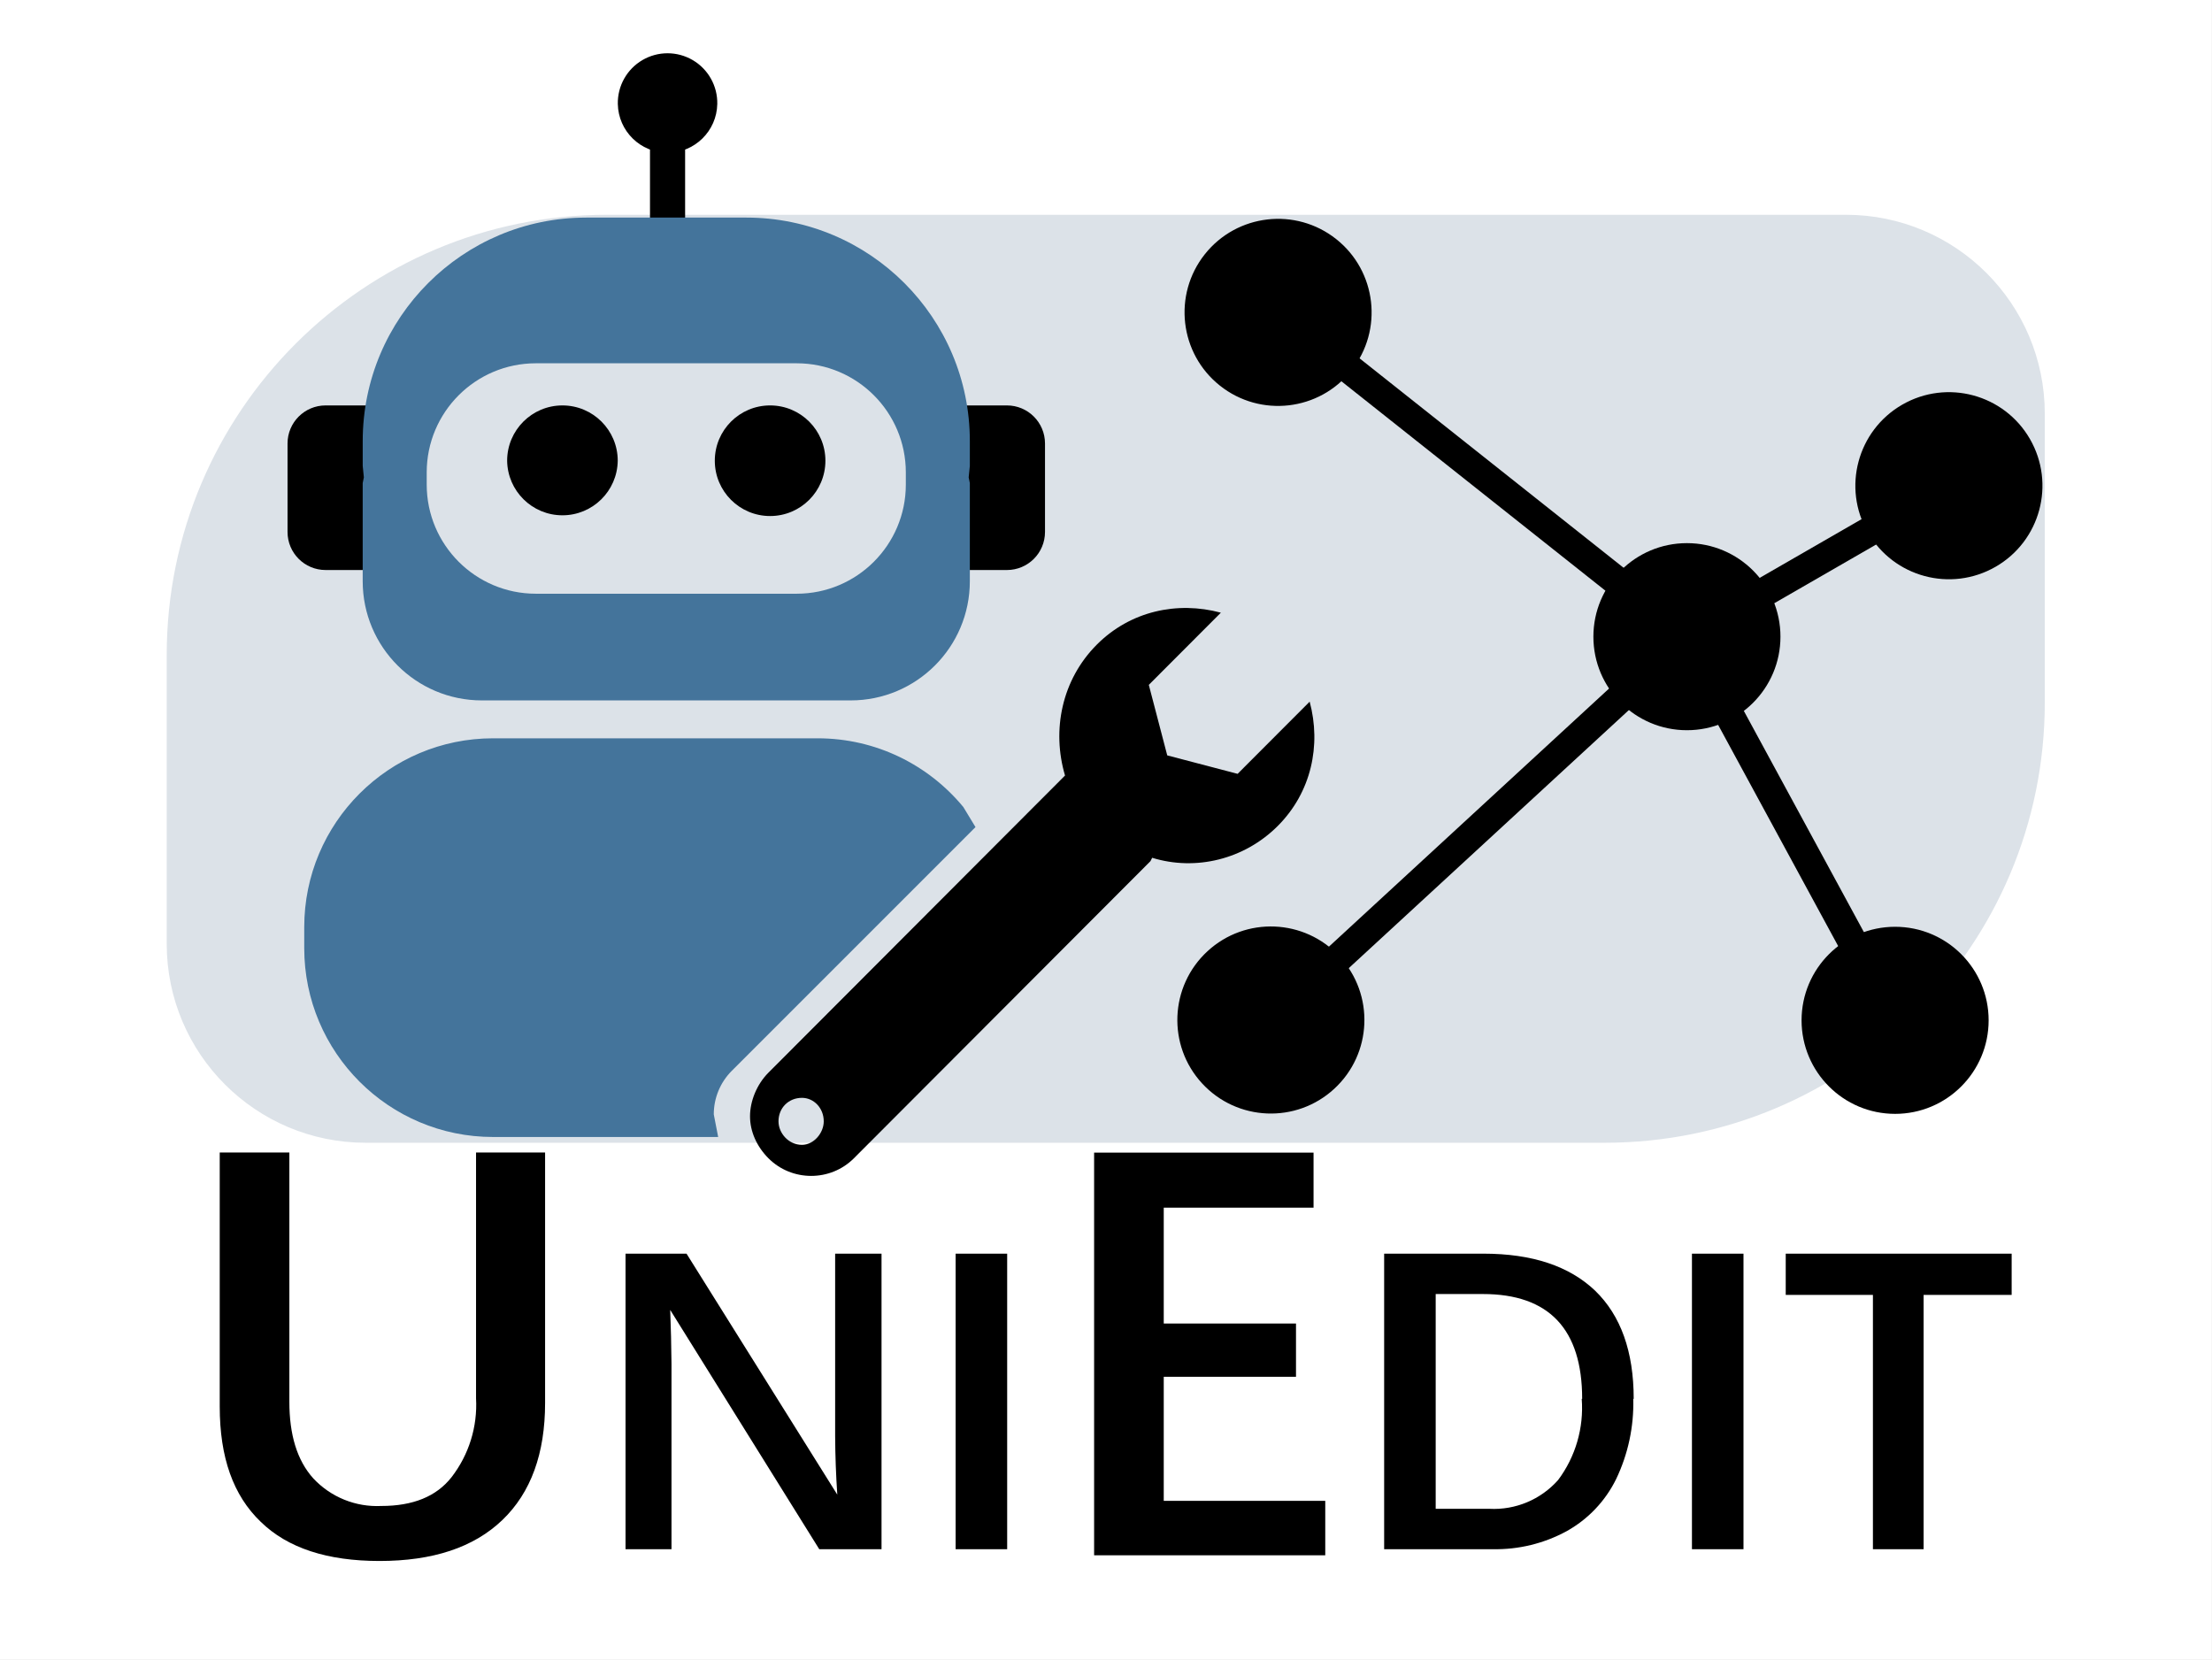
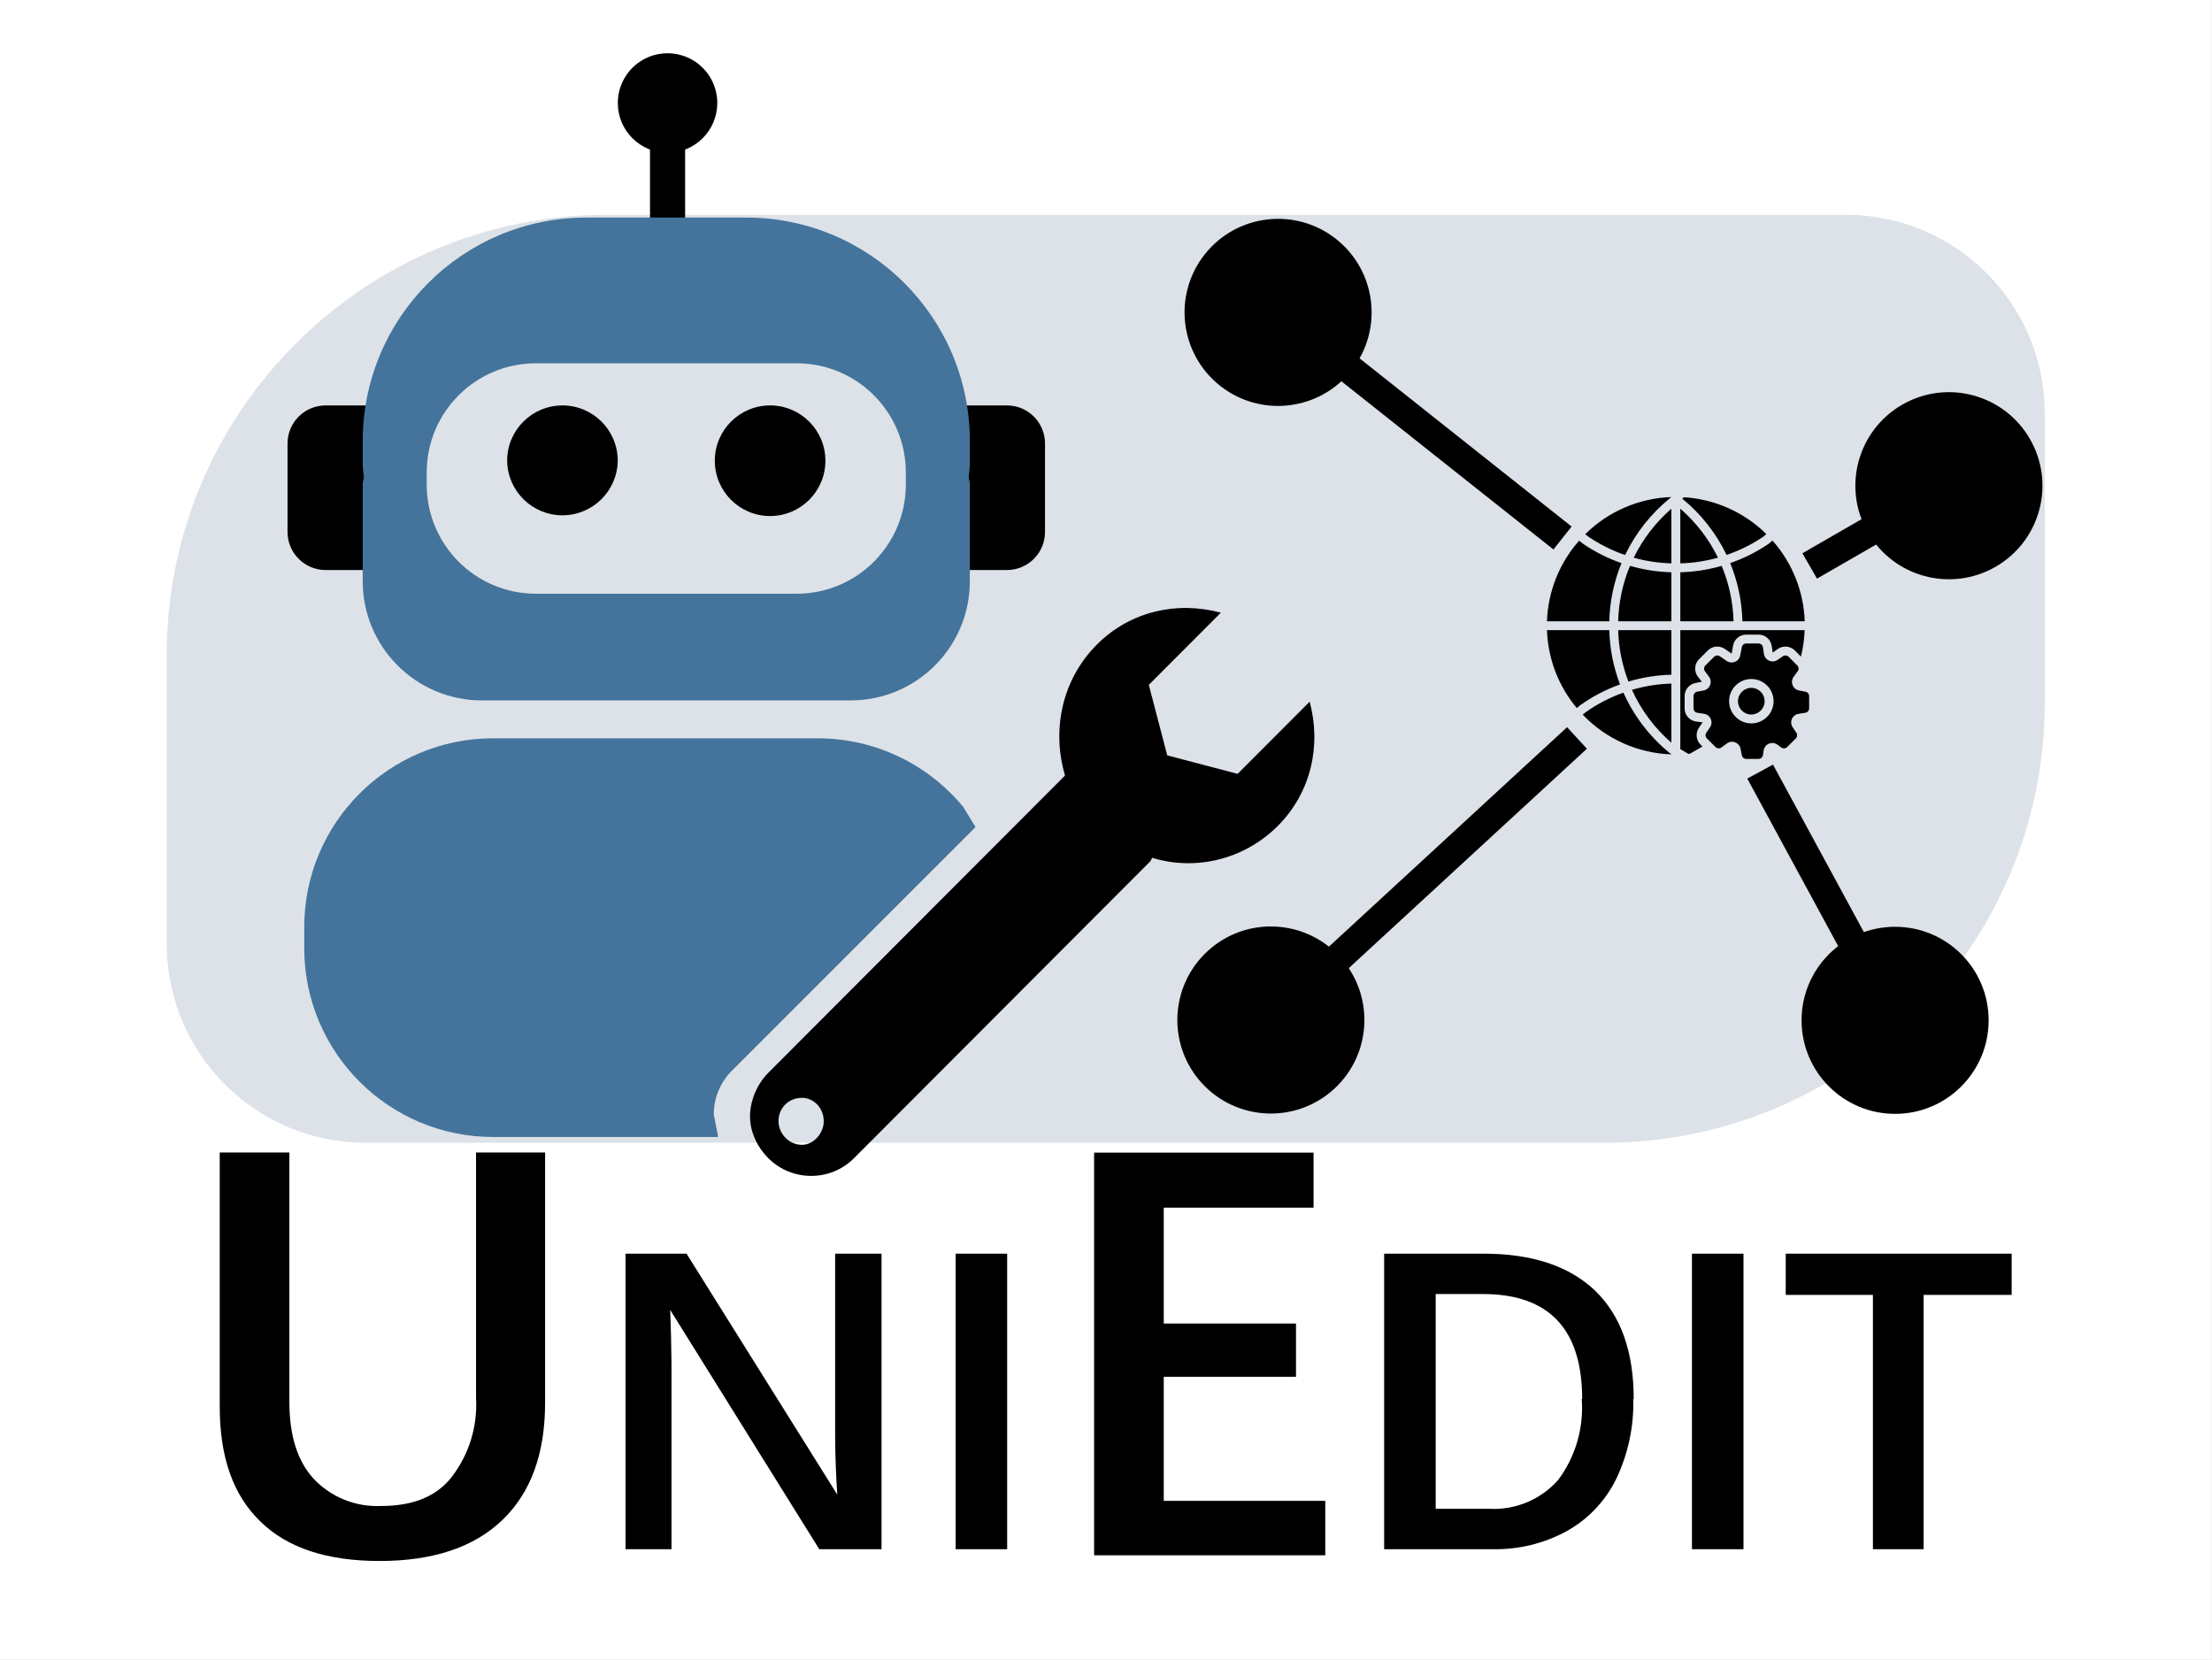
<svg xmlns="http://www.w3.org/2000/svg" xmlns:xlink="http://www.w3.org/1999/xlink" width="302.4" height="226.88" viewBox="0 0 226.8 170.16">
  <g data-name="Artifact">
    <path d="M0 170.125h226.75V0H0z" fill="#fff" data-name="背景" />
  </g>
  <g data-name="Figure">
    <clipPath id="a">
      <path transform="matrix(1 0 0 -1 0 170.16)" d="M0 0h226.8v170.16H0z" />
    </clipPath>
    <g clip-path="url(#a)">
-       <path d="M62.227 22.02H189.26c11.264 0 20.395 9.13 20.395 20.395v29.613c0 24.926-20.207 45.133-45.133 45.133H37.49c-11.265 0-20.396-9.131-20.396-20.395V67.153c0-24.926 20.207-45.133 45.133-45.133" fill="#dce2e8" fill-rule="evenodd" />
+       <path d="M62.227 22.02H189.26c11.264 0 20.395 9.13 20.395 20.395v29.613c0 24.926-20.207 45.133-45.133 45.133H37.49c-11.265 0-20.396-9.131-20.396-20.396V67.153c0-24.926 20.207-45.133 45.133-45.133" fill="#dce2e8" fill-rule="evenodd" />
    </g>
-     <path stroke-width="3" stroke-miterlimit="8" fill="none" stroke="#000" d="m171.259 66.845-34.285 31.588" />
+     <path stroke-width="3" stroke-miterlimit="8" fill="none" stroke="#000" d="m161.692 75.659-24.718 22.774" />
  </g>
  <g data-name="Figure">
    <clipPath id="b">
      <path transform="matrix(1 0 0 -1 0 170.16)" d="M0 0h226.8v170.16H0z" />
    </clipPath>
    <g clip-path="url(#b)">
      <path d="M137.358 98.078c-3.59-3.895-9.656-4.144-13.551-.555-3.895 3.59-4.144 9.656-.555 13.551 3.589 3.895 9.656 4.144 13.55.555 3.896-3.589 4.145-9.656.556-13.55" fill-rule="evenodd" />
    </g>
-     <path stroke-width="3" stroke-miterlimit="8" fill="none" stroke="#000" d="m171.147 63.835-36.525-28.97" />
+     <path stroke-width="3" stroke-miterlimit="8" fill="none" stroke="#000" d="m160.208 55.159-25.586-20.293" />
  </g>
  <g data-name="Figure">
    <clipPath id="c">
      <path transform="matrix(1 0 0 -1 0 170.16)" d="M0 0h226.8v170.16H0z" />
    </clipPath>
    <g clip-path="url(#c)">
      <path d="M138.558 37.987c3.29-4.15 2.595-10.182-1.554-13.473-4.15-3.291-10.182-2.595-13.473 1.554-3.291 4.15-2.596 10.182 1.554 13.473a9.589 9.589 0 0 0 13.473-1.554" fill-rule="evenodd" />
    </g>
-     <path stroke-width="3" stroke-miterlimit="8" fill="none" stroke="#000" d="M176.646 63.153 201.99 48.55" />
+     <path stroke-width="3" stroke-miterlimit="8" fill="none" stroke="#000" d="m185.551 58.022 16.44-9.471" />
  </g>
  <g data-name="Figure">
    <clipPath id="d">
      <path transform="matrix(1 0 0 -1 0 170.16)" d="M0 0h226.8v170.16H0z" />
    </clipPath>
    <g clip-path="url(#d)">
      <path d="M191.515 54.586c2.644 4.589 8.508 6.166 13.097 3.522 4.59-2.644 6.166-8.508 3.522-13.097-2.644-4.59-8.508-6.166-13.097-3.522-4.589 2.644-6.166 8.508-3.522 13.097" fill-rule="evenodd" />
    </g>
-     <path stroke-width="3" stroke-miterlimit="8" fill="none" stroke="#000" d="m174.82 68.698 19.944 36.75" />
+     <path stroke-width="3" stroke-miterlimit="8" fill="none" stroke="#000" d="m180.47 79.107 14.293 26.34" />
  </g>
  <g data-name="Figure">
    <clipPath id="e">
      <path transform="matrix(1 0 0 -1 0 170.16)" d="M0 0h226.8v170.16H0z" />
    </clipPath>
    <g clip-path="url(#e)">
      <path d="M203.898 104.608c0-5.296-4.294-9.59-9.59-9.59s-9.59 4.294-9.59 9.59 4.294 9.59 9.59 9.59 9.59-4.294 9.59-9.59" fill-rule="evenodd" />
    </g>
    <clipPath id="f">
      <path transform="matrix(1 0 0 -1 0 170.16)" d="M0 0h226.8v170.16H0z" />
    </clipPath>
    <g clip-path="url(#f)">
-       <path d="M182.553 65.275c0-5.296-4.294-9.59-9.59-9.59s-9.59 4.294-9.59 9.59 4.294 9.59 9.59 9.59 9.59-4.294 9.59-9.59" fill-rule="evenodd" />
+       <path d="M166.452 71.01a16.877 16.877 0 0 0 4.796 6.235l.166.099a13.195 13.195 0 0 1-9.135-4.074l.3-.248a15.85 15.85 0 0 1 3.873-2.011m13.114-.487a1.366 1.366 0 1 1-1.367 1.365c0-.754.612-1.365 1.367-1.365m-8.196-.438v6.064a15.912 15.912 0 0 1-4.046-5.426 15.86 15.86 0 0 1 4.046-.638m8.198-.471a2.28 2.28 0 0 0-2.282 2.274 2.284 2.284 0 0 0 2.282 2.277 2.283 2.283 0 0 0 2.281-2.277 2.28 2.28 0 0 0-2.28-2.274m-.525-3.643h1.261c.224 0 .417.165.45.385l.105.693c.048.31.241.558.532.684a.877.877 0 0 0 .863-.08l.552-.376a.458.458 0 0 1 .58.055l.894.893a.454.454 0 0 1 .043.59l-.414.563a.883.883 0 0 0-.11.857.879.879 0 0 0 .666.555l.658.126c.217.043.37.228.37.448v1.259a.461.461 0 0 1-.386.453l-.689.106a.885.885 0 0 0-.69.527.876.876 0 0 0 .083.862l.374.554a.46.46 0 0 1-.055.579l-.895.889a.451.451 0 0 1-.59.047l-.395-.291a.89.89 0 0 0-.878-.107.894.894 0 0 0-.544.693l-.075.484a.457.457 0 0 1-.449.389h-1.265a.456.456 0 0 1-.446-.37l-.126-.657a.891.891 0 0 0-.555-.668.876.876 0 0 0-.859.114l-.564.413a.46.46 0 0 1-.59-.047l-.895-.89a.46.46 0 0 1-.056-.578l.375-.554a.879.879 0 0 0 .083-.862.886.886 0 0 0-.69-.527l-.69-.106a.459.459 0 0 1-.386-.453v-1.26c0-.22.154-.404.371-.447l.658-.126a.88.88 0 0 0 .666-.555.88.88 0 0 0-.11-.857l-.414-.563a.453.453 0 0 1 .043-.59l.894-.893a.46.46 0 0 1 .58-.055l.713.488a.887.887 0 0 0 .851.082.863.863 0 0 0 .536-.657l.165-.85a.457.457 0 0 1 .45-.37m-6.759-1.365h12.747a13.298 13.298 0 0 1-.378 2.707l-.623-.621a1.36 1.36 0 0 0-1.734-.166l-.535.382-.107-.688a1.36 1.36 0 0 0-1.35-1.157h-1.262c-.658 0-1.222.464-1.344 1.105l-.146.842-.717-.488a1.397 1.397 0 0 0-.764-.232c-.367 0-.709.142-.969.402l-.89.889a1.358 1.358 0 0 0-.139 1.774l.422.543-.658.126a1.369 1.369 0 0 0-1.11 1.342v1.259c0 .68.487 1.247 1.161 1.349l.682.087-.379.554a1.369 1.369 0 0 0 .166 1.73l.193.194-1.285.736-.098.012c-.02 0-.04 0-.055.004l-.828-.488zm-6.373 0h5.458v4.57a16.686 16.686 0 0 0-4.402.7 15.857 15.857 0 0 1-1.056-5.27m-7.298 0h6.39a16.746 16.746 0 0 0 1.1 5.563 16.944 16.944 0 0 0-4.08 2.132l-.352.29a13.119 13.119 0 0 1-3.058-7.985m17.912-6.592a15.886 15.886 0 0 1 1.217 5.683h-5.458v-5.025c1.447-.04 2.873-.26 4.241-.658m-9.4 0c1.371.398 2.794.618 4.244.658v5.025h-5.458c.055-1.98.47-3.9 1.214-5.683m-5.217-2.58.406.319a16.641 16.641 0 0 0 3.941 1.979 16.793 16.793 0 0 0-1.254 5.965h-6.388a13.14 13.14 0 0 1 3.295-8.263m19.826-.016a13.16 13.16 0 0 1 3.306 8.279h-6.388a16.792 16.792 0 0 0-1.253-5.965 16.679 16.679 0 0 0 3.941-1.98zm-9.45-3.265a15.95 15.95 0 0 1 3.862 5.023c-1.249.35-2.546.547-3.862.582zm-.915 0v5.605a15.884 15.884 0 0 1-3.862-.582 15.997 15.997 0 0 1 3.862-5.023m1.28-1.177a13.209 13.209 0 0 1 8.458 3.78l-.303.26a15.838 15.838 0 0 1-3.776 1.88 16.862 16.862 0 0 0-4.54-5.767zm-1.299-.016-.102.098a16.857 16.857 0 0 0-4.623 5.844 15.819 15.819 0 0 1-3.776-1.885l-.315-.248a13.182 13.182 0 0 1 8.816-3.81" fill-rule="evenodd" />
    </g>
    <clipPath id="g">
      <path transform="matrix(1 0 0 -1 0 170.16)" d="M0 0h226.8v170.16H0z" />
    </clipPath>
    <g clip-path="url(#g)">
      <path d="M29.482 45.47a3.902 3.902 0 0 1 3.903-3.904h4.757a3.903 3.903 0 0 1 3.903 3.903v9.07a3.903 3.903 0 0 1-3.903 3.902h-4.757a3.902 3.902 0 0 1-3.903-3.903z" fill-rule="evenodd" />
    </g>
    <clipPath id="h">
      <path transform="matrix(1 0 0 -1 0 170.16)" d="M0 0h226.8v170.16H0z" />
    </clipPath>
    <g clip-path="url(#h)">
-       <path d="m117.96 88.288.173-.344c4.467 1.377 9.449.172 12.885-3.27 3.436-3.443 4.467-8.262 3.264-12.737l-7.387 7.4-7.216-1.892-1.89-7.23 7.388-7.4c-4.467-1.204-9.278-.172-12.714 3.27-3.607 3.615-4.638 8.778-3.264 13.425l-30.41 30.464c-1.201 1.205-1.888 2.926-1.888 4.475 0 1.549.687 3.098 1.889 4.303 2.406 2.409 6.357 2.409 8.762 0zm-38.14 26.677c0-1.377 1.032-2.41 2.406-2.41 1.203 0 2.234 1.033 2.234 2.41 0 1.205-1.031 2.41-2.234 2.41-1.374 0-2.405-1.205-2.405-2.41" fill-rule="evenodd" />
+       <path d="m117.96 88.288.173-.344c4.467 1.377 9.449.172 12.885-3.27 3.436-3.443 4.467-8.262 3.264-12.737l-7.387 7.4-7.216-1.892-1.89-7.23 7.388-7.4c-4.467-1.204-9.278-.172-12.714 3.27-3.607 3.615-4.638 8.778-3.264 13.425l-30.41 30.464c-1.201 1.205-1.888 2.926-1.888 4.475 0 1.549.687 3.098 1.889 4.303 2.406 2.409 6.357 2.409 8.762 0zm-38.14 26.677c0-1.377 1.032-2.41 2.407-2.41 1.202 0 2.233 1.033 2.233 2.41 0 1.205-1.031 2.41-2.233 2.41-1.375 0-2.406-1.205-2.406-2.41" fill-rule="evenodd" />
    </g>
    <clipPath id="i">
      <path transform="matrix(1 0 0 -1 0 170.16)" d="M0 0h226.8v170.16H0z" />
    </clipPath>
    <g clip-path="url(#i)">
-       <path d="M50.557 75.694H83.83c6.015 0 11.39 2.743 14.942 7.047l1.247 2.056-24.98 24.98a6.306 6.306 0 0 0-1.854 4.475l.45 2.317H50.558c-10.694 0-19.364-8.67-19.364-19.364v-2.147c0-10.695 8.67-19.364 19.364-19.364" fill="#44749b" fill-rule="evenodd" />
+       <path d="M50.557 75.694H83.83c6.015 0 11.39 2.743 14.94 7.047l1.249 2.056-24.98 24.98a6.306 6.306 0 0 0-1.854 4.475l.45 2.317H50.558c-10.694 0-19.364-8.67-19.364-19.364v-2.147c0-10.695 8.67-19.364 19.364-19.364" fill="#44749b" fill-rule="evenodd" />
    </g>
    <clipPath id="j">
      <path transform="matrix(1 0 0 -1 0 170.16)" d="M0 0h226.8v170.16H0z" />
    </clipPath>
    <g clip-path="url(#j)">
      <path d="M94.583 45.47a3.902 3.902 0 0 1 3.903-3.904h4.757a3.903 3.903 0 0 1 3.903 3.903v9.07a3.903 3.903 0 0 1-3.903 3.902h-4.757a3.902 3.902 0 0 1-3.903-3.903z" fill-rule="evenodd" />
    </g>
    <clipPath id="k">
      <path transform="matrix(1 0 0 -1 0 170.16)" d="M0 0h226.8v170.16H0z" />
    </clipPath>
    <g clip-path="url(#k)">
      <path d="M66.645 14.63c0-.619.501-1.119 1.118-1.119h1.363c.618 0 1.12.5 1.12 1.118v9.102c0 .617-.502 1.118-1.12 1.118h-1.363a1.119 1.119 0 0 1-1.118-1.118z" fill-rule="evenodd" />
    </g>
    <clipPath id="l">
      <path transform="matrix(1 0 0 -1 0 170.16)" d="M0 0h226.8v170.16H0z" />
    </clipPath>
    <g clip-path="url(#l)">
      <path d="M63.346 10.662a5.1 5.1 0 1 1 10.198 0 5.1 5.1 0 0 1-10.198 0" fill-rule="evenodd" />
    </g>
    <clipPath id="m">
      <path transform="matrix(1 0 0 -1 0 170.16)" d="M0 0h226.8v170.16H0z" />
    </clipPath>
    <g clip-path="url(#m)">
-       <path d="M54.943 37.246c-6.181 0-11.192 5.01-11.192 11.192v1.24c0 6.182 5.01 11.193 11.192 11.193h26.74c6.182 0 11.193-5.011 11.193-11.192v-1.241c0-6.181-5.011-11.192-11.192-11.192zm5.162-14.938h16.417c12.656 0 22.917 10.26 22.917 22.917v2.542l-.12 1.174.12.587V59.59c0 6.748-5.471 12.219-12.22 12.219H49.408c-6.748 0-12.22-5.471-12.22-12.22V49.529l.12-.587-.118-1.174v-2.542c0-12.656 10.26-22.917 22.916-22.917" fill="#44749b" fill-rule="evenodd" />
+       <path d="M54.943 37.246c-6.181 0-11.192 5.01-11.192 11.192v1.24c0 6.182 5.01 11.193 11.192 11.193h26.74c6.182 0 11.193-5.011 11.193-11.192v-1.241c0-6.181-5.011-11.192-11.192-11.192zm5.162-14.938h16.417c12.656 0 22.917 10.26 22.917 22.917v2.542l-.12 1.174.12.587V59.59c0 6.748-5.471 12.219-12.22 12.219H49.408c-6.748 0-12.218-5.471-12.218-12.22V49.529l.118-.587-.118-1.174v-2.542c0-12.656 10.26-22.917 22.916-22.917" fill="#44749b" fill-rule="evenodd" />
    </g>
    <clipPath id="n">
      <path transform="matrix(1 0 0 -1 0 170.16)" d="M0 0h226.8v170.16H0z" />
    </clipPath>
    <g clip-path="url(#n)">
      <path d="M51.998 47.236a5.669 5.669 0 1 1 11.339 0 5.67 5.67 0 0 1-11.339 0" fill-rule="evenodd" />
    </g>
    <clipPath id="o">
      <path transform="matrix(1 0 0 -1 0 170.16)" d="M0 0h226.8v170.16H0z" />
    </clipPath>
    <g clip-path="url(#o)">
      <path d="M73.29 47.236a5.669 5.669 0 1 1 11.34 0 5.67 5.67 0 0 1-11.34 0" fill-rule="evenodd" />
    </g>
    <clipPath id="p">
      <path transform="matrix(1 0 0 -1 0 170.16)" d="M0 0h226.8v170.16H0z" />
    </clipPath>
    <g clip-path="url(#p)">
      <symbol id="q">
        <path d="M.273 0C.184 0 .116.022.07.067.023.112 0 .177 0 .264v.434h.119V.272c0-.056.013-.1.041-.131A.149.149 0 0 1 .276.094C.33.094.37.11.396.143a.202.202 0 0 1 .042.135v.42h.118V.27C.556.184.532.117.483.07.434.023.364 0 .273 0z" />
      </symbol>
      <use xlink:href="#q" transform="matrix(60 0 0 -60 22.529 160.039)" />
    </g>
    <symbol id="r">
      <path d="M.451 0 .104.557A4.236 4.236 0 0 0 .107.432V0H0v.688h.142L.493.127a2.191 2.191 0 0 0-.005.136v.425h.108V0H.451z" />
    </symbol>
    <symbol id="s">
      <path d="M.12 0H0v.688h.12V0z" />
    </symbol>
    <use xlink:href="#r" transform="matrix(44.04 0 0 -44.04 64.137 158.83)" />
    <use xlink:href="#s" transform="matrix(44.04 0 0 -44.04 97.982 158.83)" />
    <clipPath id="t">
      <path transform="matrix(1 0 0 -1 0 170.16)" d="M0 0h226.8v170.16H0z" />
    </clipPath>
    <g clip-path="url(#t)">
      <symbol id="u">
        <path d="M.395 0H0v.688h.375V.594H.119V.396h.226V.305H.119V.093h.276V0z" />
      </symbol>
      <use xlink:href="#u" transform="matrix(60 0 0 -60 112.181 159.453)" />
    </g>
    <symbol id="v">
      <path d="M.461.35C.461.512.384.594.23.594h-.11v-.5h.125a.2.2 0 0 1 .16.067A.28.28 0 0 1 .46.35m.12 0a.408.408 0 0 0-.04-.187.28.28 0 0 0-.115-.121A.345.345 0 0 0 .253 0H0v.688h.231c.114 0 .2-.029.26-.086C.551.544.581.46.581.35z" />
    </symbol>
    <symbol id="w">
      <path d="M.526.688V.592H.321V0H.203v.592H0v.096h.526z" />
    </symbol>
    <use xlink:href="#v" transform="matrix(44.04 0 0 -44.04 141.919 158.83)" />
    <use xlink:href="#s" transform="matrix(44.04 0 0 -44.04 173.478 158.83)" />
    <use xlink:href="#w" transform="matrix(44.04 0 0 -44.04 183.094 158.83)" />
  </g>
</svg>
